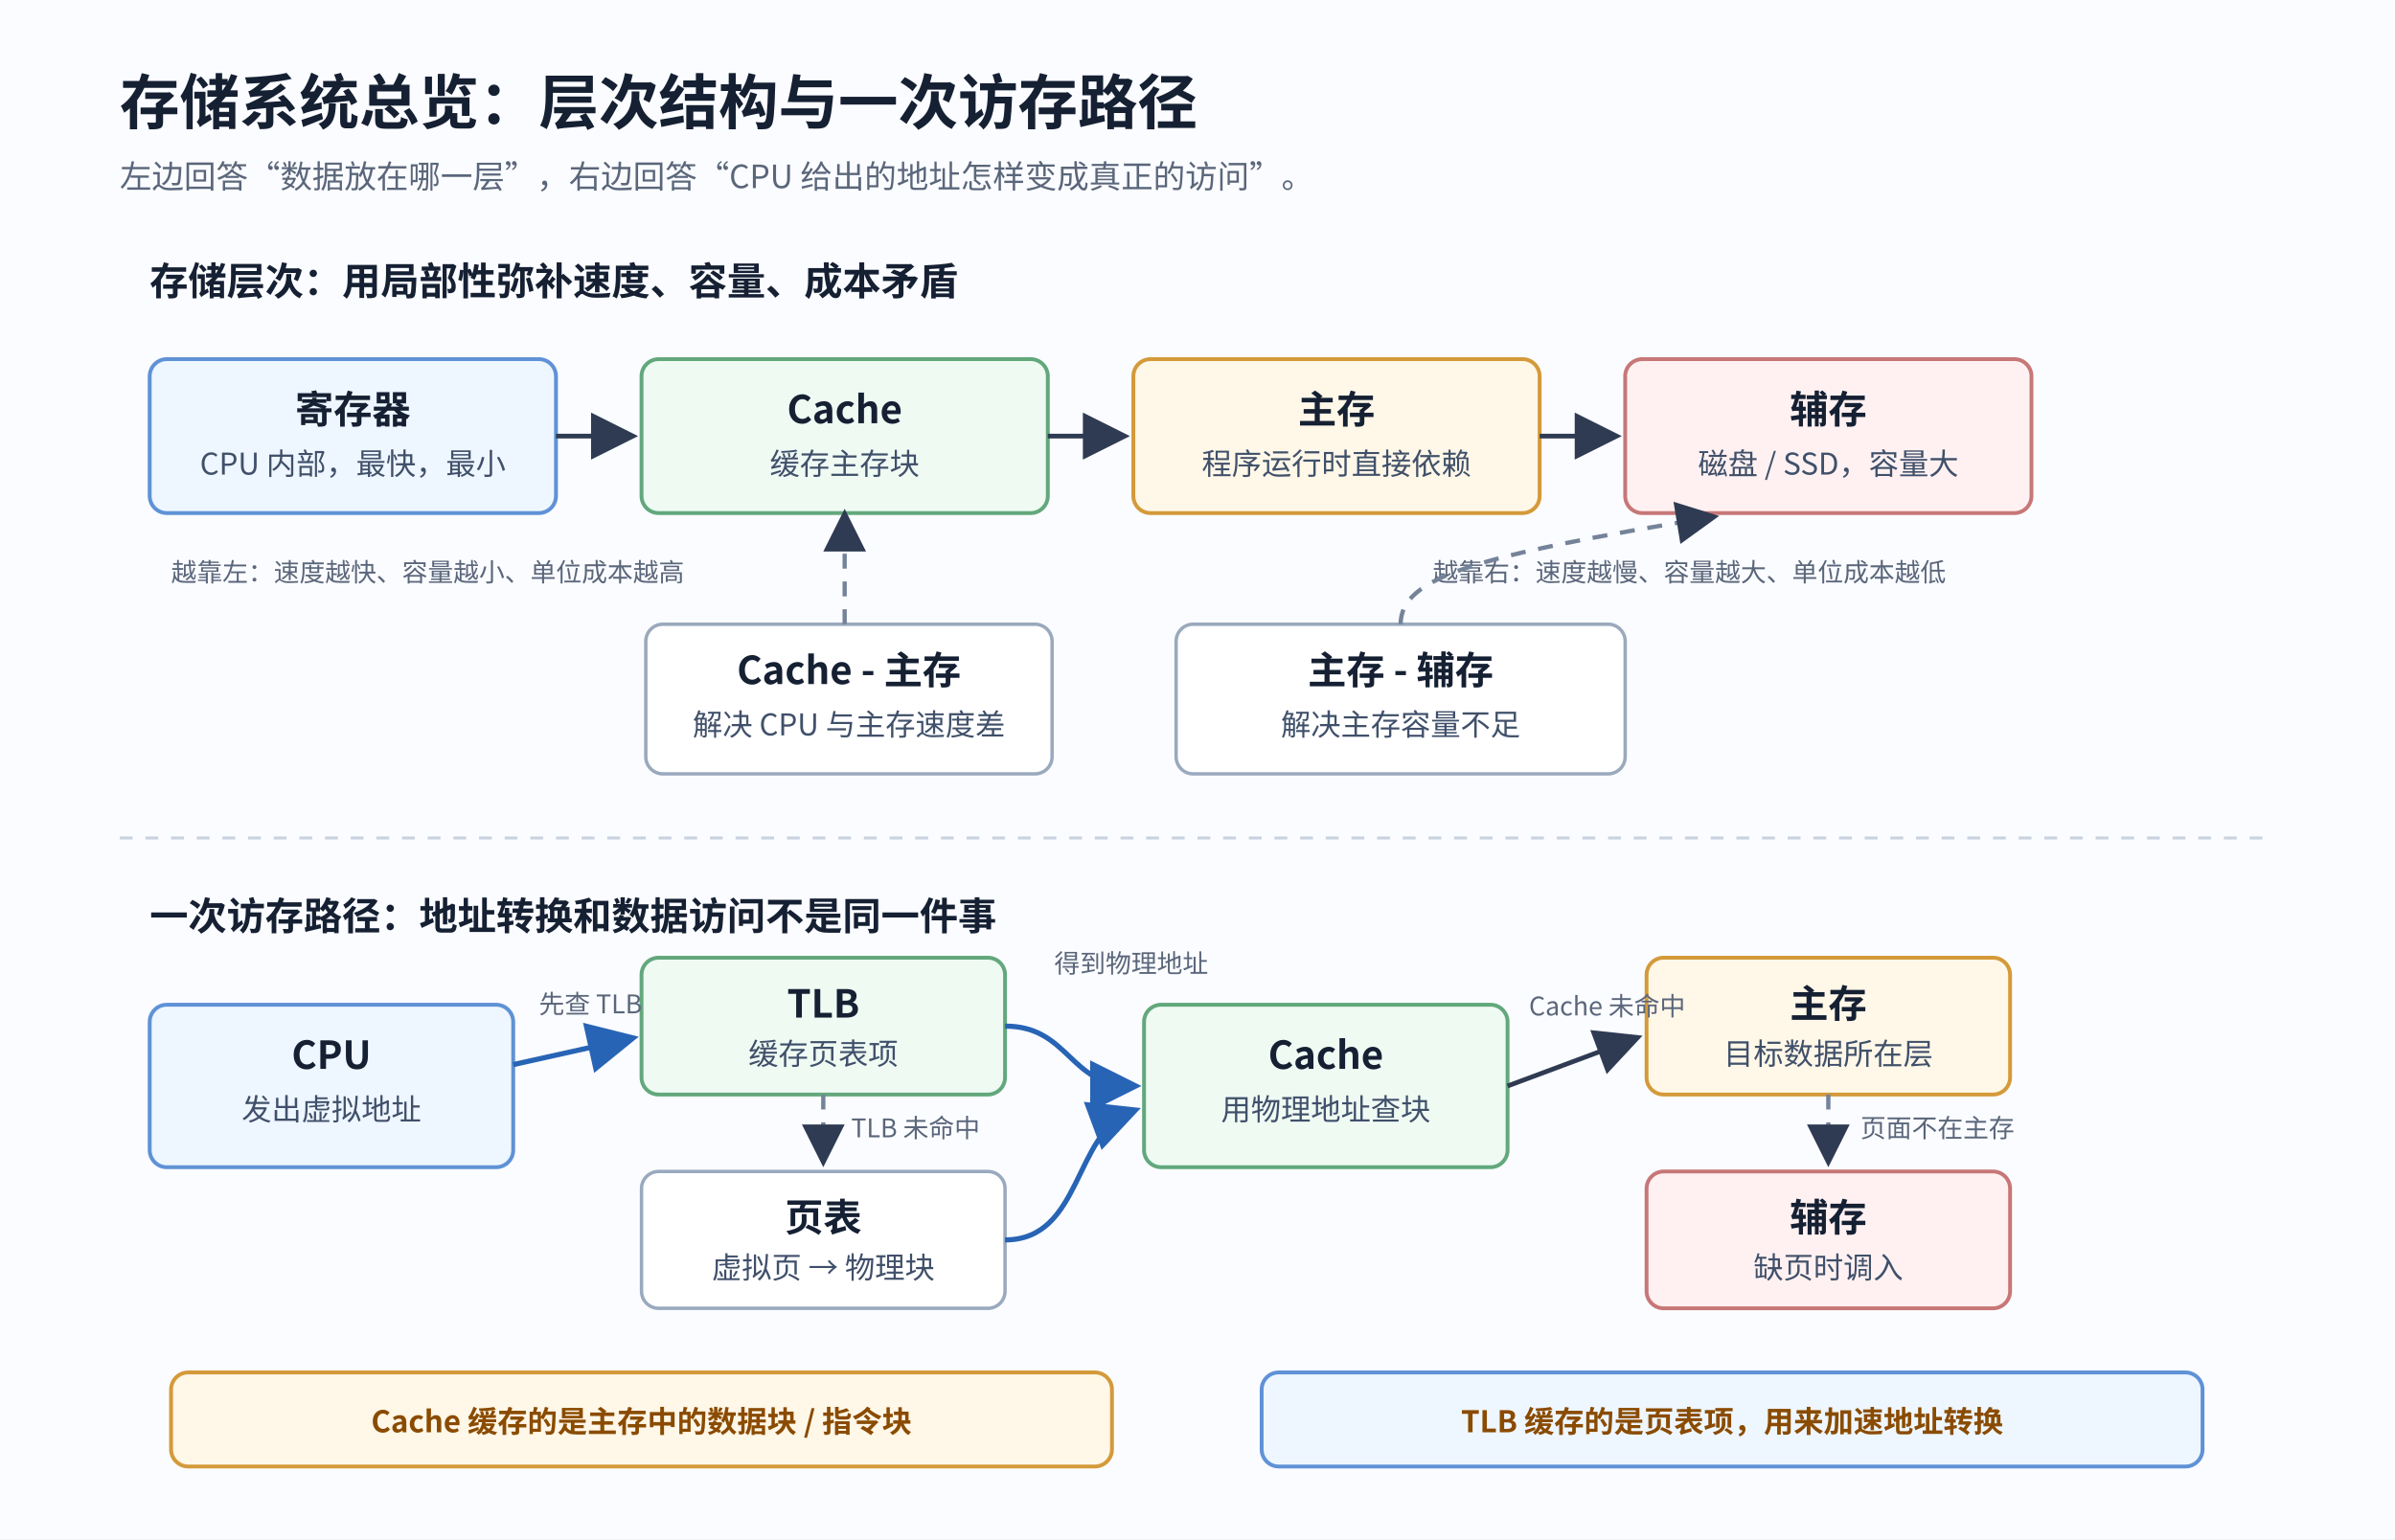
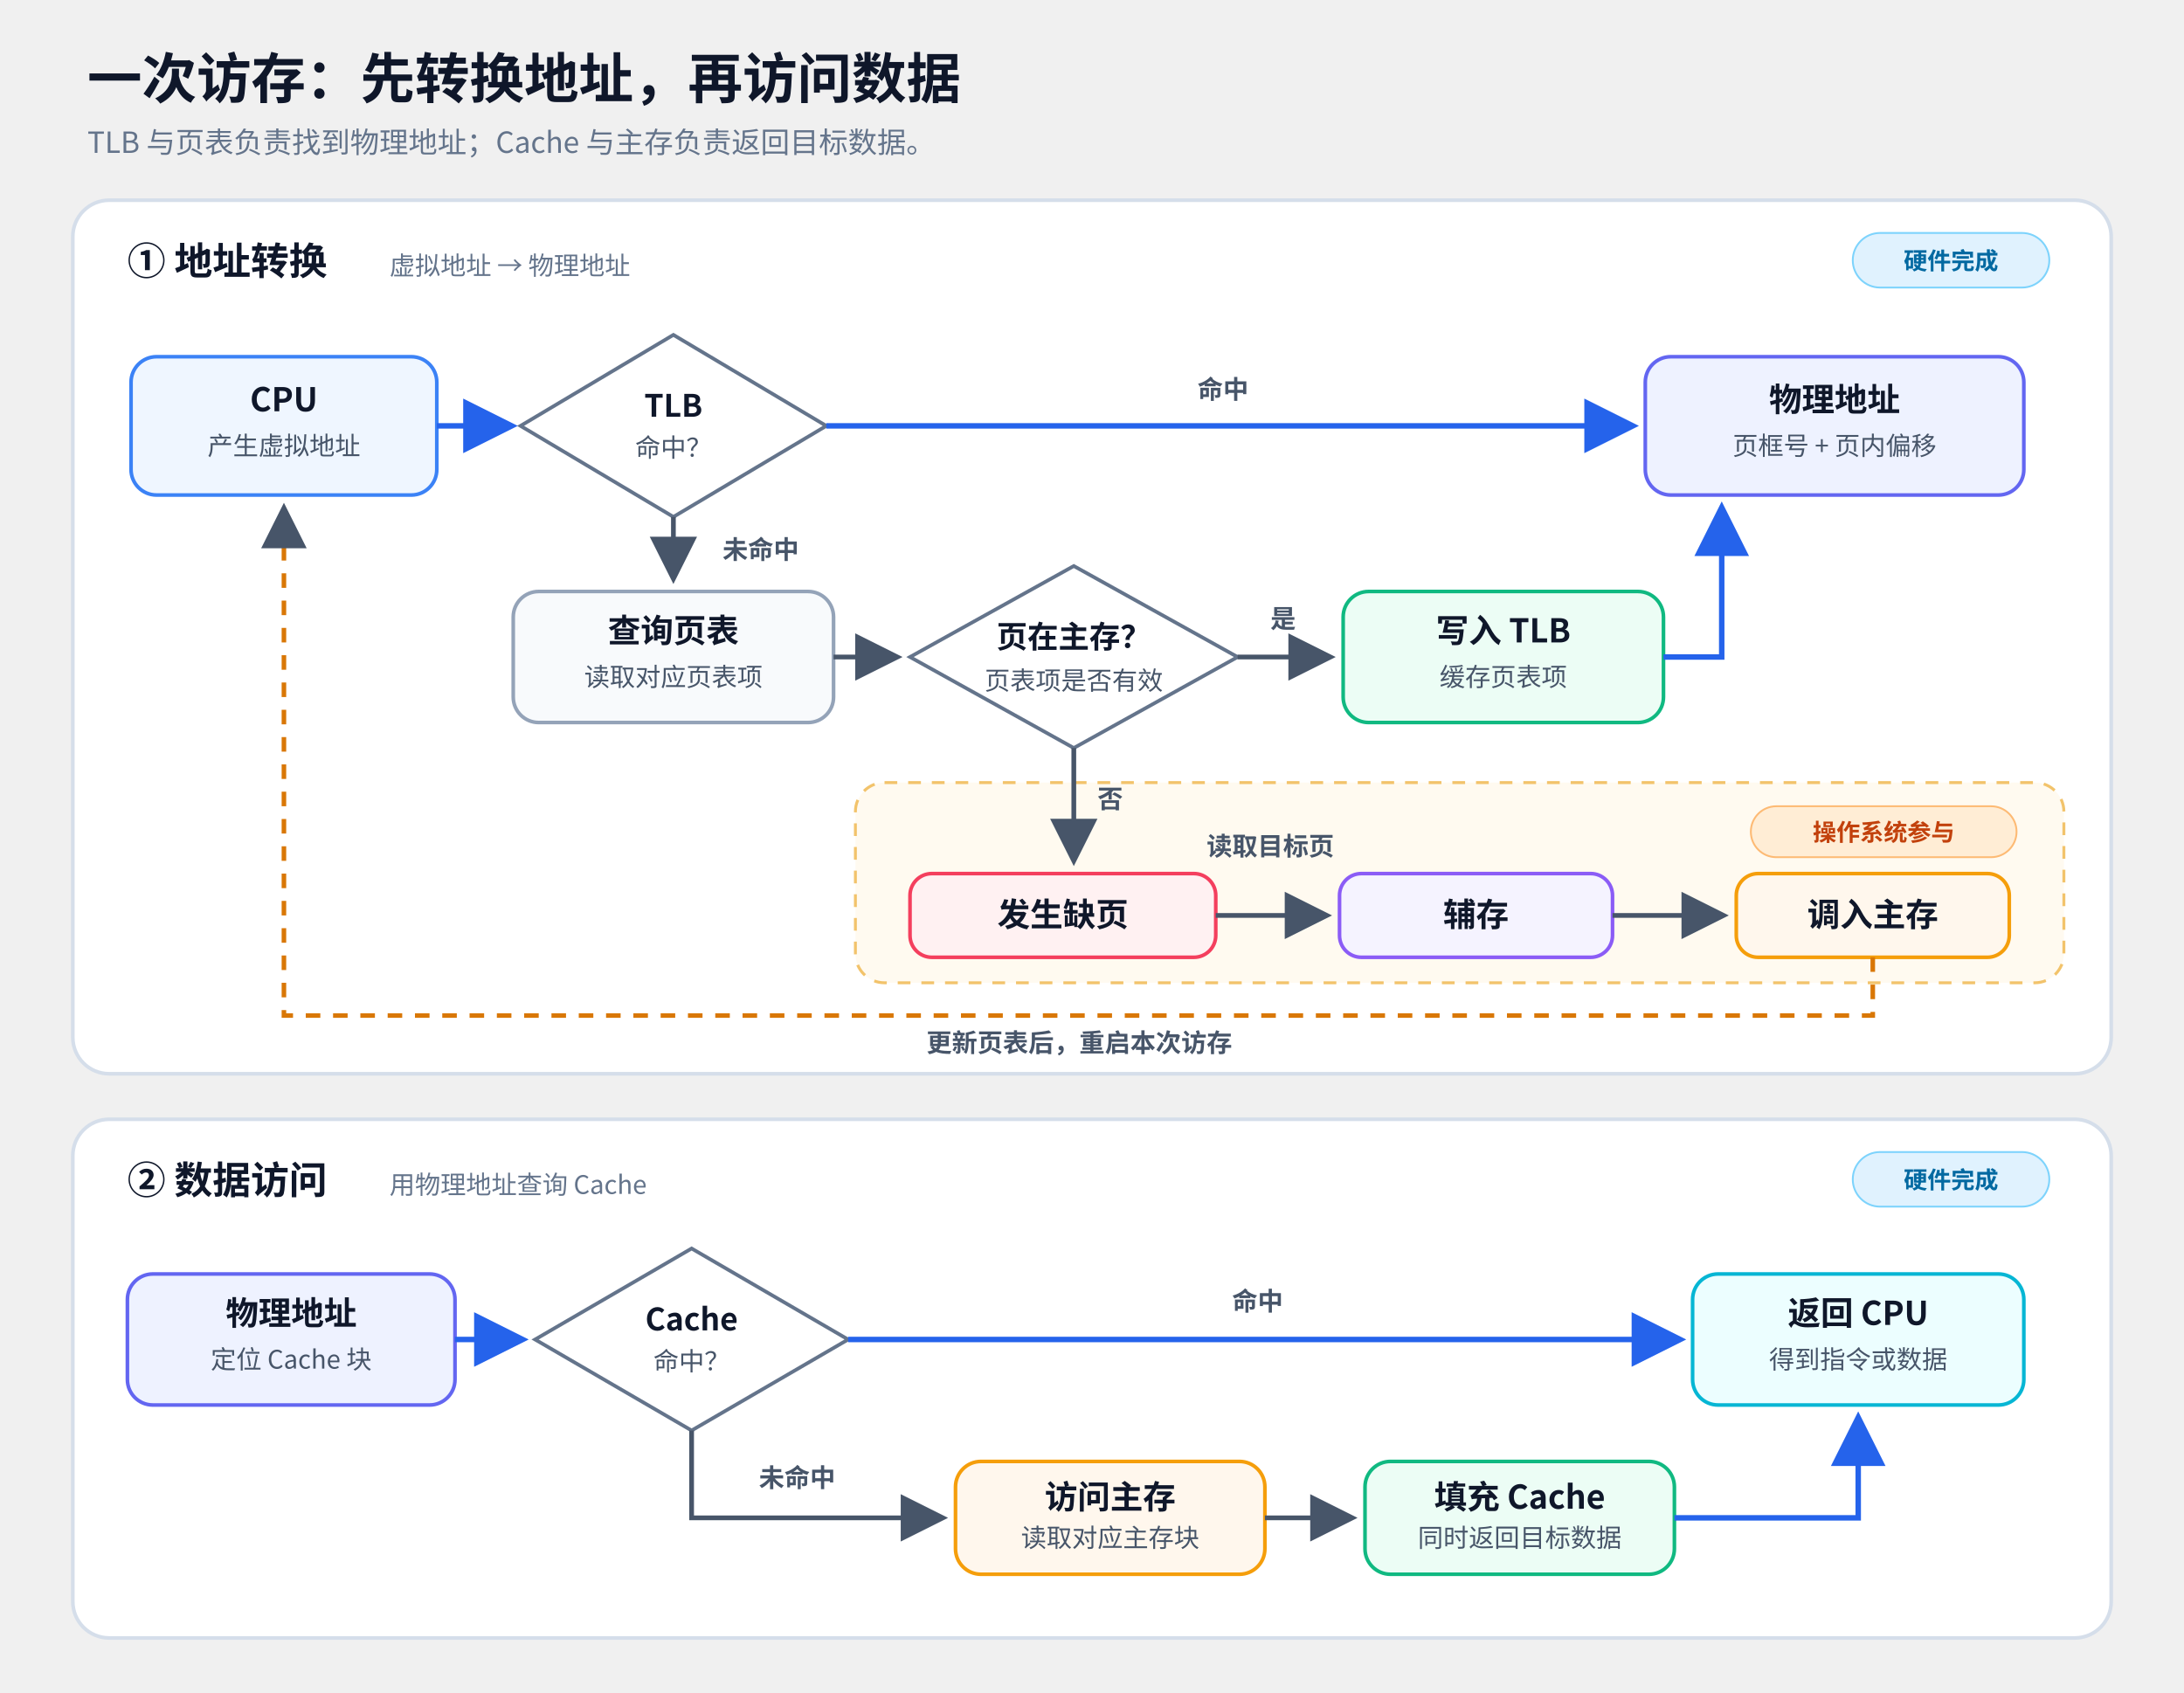
- <svg xmlns="http://www.w3.org/2000/svg" width="1120" height="720" viewBox="0 0 1120 720" role="img" aria-labelledby="title desc">
+ <svg xmlns="http://www.w3.org/2000/svg" width="1200" height="930" viewBox="0 0 1200 930" role="img" aria-labelledby="title desc">
  <defs>
-     <marker id="arrow" markerWidth="10" markerHeight="10" refX="8" refY="5" orient="auto" markerUnits="strokeWidth">
-       <path d="M 0 0 L 10 5 L 0 10 z" fill="#2f3b52" />
+     <marker id="arrow" markerWidth="10" markerHeight="10" refX="8.5" refY="5" orient="auto" markerUnits="strokeWidth">
+       <path d="M0 0 L10 5 L0 10 Z" fill="#475569" />
    </marker>
-     <marker id="arrowBlue" markerWidth="10" markerHeight="10" refX="8" refY="5" orient="auto" markerUnits="strokeWidth">
-       <path d="M 0 0 L 10 5 L 0 10 z" fill="#2764b5" />
+     <marker id="arrowBlue" markerWidth="10" markerHeight="10" refX="8.5" refY="5" orient="auto" markerUnits="strokeWidth">
+       <path d="M0 0 L10 5 L0 10 Z" fill="#2563eb" />
    </marker>
-     <style>/* paired-theme-canvas */
- svg{background:#f8fafc}
- @media(prefers-color-scheme:dark){svg{background:#0b1020}}
- 
-       .bg { fill: #fbfcff; }
-       .title { font: 700 28px "Microsoft YaHei", "Noto Sans CJK SC", Arial, sans-serif; fill: #152033; }
-       .subtitle { font: 400 15px "Microsoft YaHei", "Noto Sans CJK SC", Arial, sans-serif; fill: #5a667a; }
-       .section { font: 700 18px "Microsoft YaHei", "Noto Sans CJK SC", Arial, sans-serif; fill: #152033; }
-       .label { font: 700 18px "Microsoft YaHei", "Noto Sans CJK SC", Arial, sans-serif; fill: #152033; }
-       .small { font: 400 14px "Microsoft YaHei", "Noto Sans CJK SC", Arial, sans-serif; fill: #40506a; }
-       .tiny { font: 400 12px "Microsoft YaHei", "Noto Sans CJK SC", Arial, sans-serif; fill: #5a667a; }
-       .note { font: 700 14px "Microsoft YaHei", "Noto Sans CJK SC", Arial, sans-serif; fill: #8a4b00; }
-       .box { fill: #ffffff; stroke: #9aa9bd; stroke-width: 1.6; rx: 8; }
-       .boxBlue { fill: #eef6ff; stroke: #5f92d6; stroke-width: 1.8; rx: 8; }
-       .boxGreen { fill: #effaf3; stroke: #62a87c; stroke-width: 1.8; rx: 8; }
-       .boxAmber { fill: #fff7e8; stroke: #d49a3a; stroke-width: 1.8; rx: 8; }
-       .boxRed { fill: #fff1f1; stroke: #c77777; stroke-width: 1.8; rx: 8; }
-       .line { stroke: #2f3b52; stroke-width: 2.2; fill: none; marker-end: url(#arrow); }
-       .blueLine { stroke: #2764b5; stroke-width: 2.4; fill: none; marker-end: url(#arrowBlue); }
-       .dash { stroke: #758399; stroke-width: 2; fill: none; stroke-dasharray: 7 6; marker-end: url(#arrow); }
-       .boundary { stroke: #c9d2df; stroke-width: 1.4; stroke-dasharray: 6 6; }
-       #arrow path { fill: #2f3b52; }
-       #arrowBlue path { fill: #2764b5; }
-       @media (prefers-color-scheme: dark) {
-         .bg { fill: #111827; }
-         .title, .section, .label { fill: #f3f4f6; }
-         .subtitle, .small, .tiny { fill: #cbd5e1; }
-         .note { fill: #fbbf24; }
-         .box { fill: #1f2937; stroke: #64748b; }
-         .boxBlue { fill: #172554; stroke: #60a5fa; }
-         .boxGreen { fill: #143525; stroke: #4ade80; }
-         .boxAmber { fill: #3b2a12; stroke: #f59e0b; }
-         .boxRed { fill: #3b1d1d; stroke: #f87171; }
-         .line { stroke: #d1d5db; }
-         .blueLine { stroke: #60a5fa; }
-         .dash { stroke: #94a3b8; }
-         .boundary { stroke: #475569; }
-         #arrow path { fill: #d1d5db; }
-         #arrowBlue path { fill: #60a5fa; }
+     <style>
+       svg{background:#f8fafc}
+       .panel{fill:#ffffff;stroke:#d5deea;stroke-width:2}
+       .osBand{fill:#fffaf0;stroke:#f2c36b;stroke-width:1.6;stroke-dasharray:7 6}
+       .title{font:700 30px "Microsoft YaHei","Noto Sans CJK SC",sans-serif;fill:#0f172a}
+       .subtitle{font:500 16px "Microsoft YaHei","Noto Sans CJK SC",sans-serif;fill:#64748b}
+       .phase{font:700 21px "Microsoft YaHei","Noto Sans CJK SC",sans-serif;fill:#0f172a}
+       .phaseHint{font:500 14px "Microsoft YaHei","Noto Sans CJK SC",sans-serif;fill:#64748b}
+       .head{font:700 18px "Microsoft YaHei","Noto Sans CJK SC",sans-serif;fill:#0f172a;text-anchor:middle}
+       .body{font:500 14px "Microsoft YaHei","Noto Sans CJK SC",sans-serif;fill:#475569;text-anchor:middle}
+       .decision{font:700 17px "Microsoft YaHei","Noto Sans CJK SC",sans-serif;fill:#0f172a;text-anchor:middle}
+       .edgeLabel{font:700 14px "Microsoft YaHei","Noto Sans CJK SC",sans-serif;fill:#475569;text-anchor:middle}
+       .badgeText{font:700 13px "Microsoft YaHei","Noto Sans CJK SC",sans-serif;text-anchor:middle}
+       .node{stroke-width:2}
+       .cpu{fill:#eff6ff;stroke:#3b82f6}
+       .tlb{fill:#ecfdf5;stroke:#10b981}
+       .table{fill:#f8fafc;stroke:#94a3b8}
+       .address{fill:#eef2ff;stroke:#6366f1}
+       .memory{fill:#fff7ed;stroke:#f59e0b}
+       .storage{fill:#f5f3ff;stroke:#8b5cf6}
+       .fault{fill:#fff1f2;stroke:#f43f5e}
+       .result{fill:#ecfeff;stroke:#06b6d4}
+       .decisionShape{fill:#ffffff;stroke:#64748b;stroke-width:2}
+       .flow{fill:none;stroke:#475569;stroke-width:2.6;marker-end:url(#arrow)}
+       .primaryFlow{fill:none;stroke:#2563eb;stroke-width:3;marker-end:url(#arrowBlue)}
+       .retry{fill:none;stroke:#d97706;stroke-width:2.5;stroke-dasharray:8 7;marker-end:url(#arrow)}
+       .hardwareBadge{fill:#e0f2fe;stroke:#7dd3fc}
+       .osBadge{fill:#ffedd5;stroke:#fdba74}
+       .hardwareText{fill:#0369a1}
+       .osText{fill:#c2410c}
+       @media(prefers-color-scheme:dark){
+         svg{background:#0b1020}
+         .panel{fill:#111827;stroke:#334155}
+         .osBand{fill:#2a2115;stroke:#a16207}
+         .title,.phase,.head,.decision{fill:#f8fafc}
+         .subtitle,.phaseHint,.body,.edgeLabel{fill:#cbd5e1}
+         .cpu{fill:#172554;stroke:#60a5fa}
+         .tlb{fill:#12372a;stroke:#34d399}
+         .table{fill:#1f2937;stroke:#64748b}
+         .address{fill:#252556;stroke:#818cf8}
+         .memory{fill:#3b2a12;stroke:#fbbf24}
+         .storage{fill:#2e1f4f;stroke:#a78bfa}
+         .fault{fill:#3b1d27;stroke:#fb7185}
+         .result{fill:#14343a;stroke:#22d3ee}
+         .decisionShape{fill:#1f2937;stroke:#94a3b8}
+         .flow{stroke:#cbd5e1}
+         .primaryFlow{stroke:#60a5fa}
+         .retry{stroke:#fbbf24}
+         #arrow path{fill:#cbd5e1}
+         #arrowBlue path{fill:#60a5fa}
+         .hardwareBadge{fill:#17324d;stroke:#38bdf8}
+         .osBadge{fill:#432813;stroke:#fb923c}
+         .hardwareText{fill:#7dd3fc}
+         .osText{fill:#fdba74}
      }
    </style>
  </defs>
-   <rect class="bg" x="0" y="0" width="1120" height="720" />
-   <text class="title" x="56" y="58">存储系统总览：层次结构与一次访存路径</text>
-   <text class="subtitle" x="56" y="88">左边回答“数据放在哪一层”，右边回答“CPU 给出的地址怎样变成真正的访问”。</text>
-   <text class="section" x="70" y="138">存储层次：用局部性弥补速度、容量、成本矛盾</text>
-   <rect class="boxBlue" x="70" y="168" width="190" height="72" />
-   <text class="label" x="165" y="198" text-anchor="middle">寄存器</text>
-   <text class="small" x="165" y="222" text-anchor="middle">CPU 内部，最快，最小</text>
-   <rect class="boxGreen" x="300" y="168" width="190" height="72" />
-   <text class="label" x="395" y="198" text-anchor="middle">Cache</text>
-   <text class="small" x="395" y="222" text-anchor="middle">缓存主存块</text>
-   <rect class="boxAmber" x="530" y="168" width="190" height="72" />
-   <text class="label" x="625" y="198" text-anchor="middle">主存</text>
-   <text class="small" x="625" y="222" text-anchor="middle">程序运行时直接依赖</text>
-   <rect class="boxRed" x="760" y="168" width="190" height="72" />
-   <text class="label" x="855" y="198" text-anchor="middle">辅存</text>
-   <text class="small" x="855" y="222" text-anchor="middle">磁盘 / SSD，容量大</text>
-   <path class="line" d="M260 204 L294 204" />
-   <path class="line" d="M490 204 L524 204" />
-   <path class="line" d="M720 204 L754 204" />
-   <text class="tiny" x="80" y="272">越靠左：速度越快、容量越小、单位成本越高</text>
-   <text class="tiny" x="670" y="272">越靠右：速度越慢、容量越大、单位成本越低</text>
-   <rect class="box" x="302" y="292" width="190" height="70" />
-   <text class="label" x="397" y="320" text-anchor="middle">Cache - 主存</text>
-   <text class="small" x="397" y="344" text-anchor="middle">解决 CPU 与主存速度差</text>
-   <rect class="box" x="550" y="292" width="210" height="70" />
-   <text class="label" x="655" y="320" text-anchor="middle">主存 - 辅存</text>
-   <text class="small" x="655" y="344" text-anchor="middle">解决主存容量不足</text>
-   <path class="dash" d="M395 292 C395 270 395 260 395 242" />
-   <path class="dash" d="M655 292 C655 270 690 260 800 242" />
-   <line class="boundary" x1="56" y1="392" x2="1064" y2="392" />
-   <text class="section" x="70" y="435">一次访存路径：地址转换和数据访问不是同一件事</text>
-   <rect class="boxBlue" x="70" y="470" width="170" height="76" />
-   <text class="label" x="155" y="500" text-anchor="middle">CPU</text>
-   <text class="small" x="155" y="524" text-anchor="middle">发出虚拟地址</text>
-   <rect class="boxGreen" x="300" y="448" width="170" height="64" />
-   <text class="label" x="385" y="476" text-anchor="middle">TLB</text>
-   <text class="small" x="385" y="498" text-anchor="middle">缓存页表项</text>
-   <rect class="box" x="300" y="548" width="170" height="64" />
-   <text class="label" x="385" y="576" text-anchor="middle">页表</text>
-   <text class="small" x="385" y="598" text-anchor="middle">虚拟页 → 物理块</text>
-   <rect class="boxGreen" x="535" y="470" width="170" height="76" />
-   <text class="label" x="620" y="500" text-anchor="middle">Cache</text>
-   <text class="small" x="620" y="524" text-anchor="middle">用物理地址查块</text>
-   <rect class="boxAmber" x="770" y="448" width="170" height="64" />
-   <text class="label" x="855" y="476" text-anchor="middle">主存</text>
-   <text class="small" x="855" y="498" text-anchor="middle">目标数据所在层</text>
-   <rect class="boxRed" x="770" y="548" width="170" height="64" />
-   <text class="label" x="855" y="576" text-anchor="middle">辅存</text>
-   <text class="small" x="855" y="598" text-anchor="middle">缺页时调入</text>
-   <path class="blueLine" d="M240 498 L294 486" />
-   <text class="tiny" x="252" y="474">先查 TLB</text>
-   <path class="dash" d="M385 512 L385 542" />
-   <text class="tiny" x="398" y="532">TLB 未命中</text>
-   <path class="blueLine" d="M470 480 C500 480 500 508 529 508" />
-   <path class="blueLine" d="M470 580 C506 580 502 530 529 520" />
-   <text class="tiny" x="493" y="455">得到物理地址</text>
-   <path class="line" d="M705 508 L764 486" />
-   <text class="tiny" x="715" y="475">Cache 未命中</text>
-   <path class="dash" d="M855 512 L855 542" />
-   <text class="tiny" x="870" y="532">页面不在主存</text>
-   <rect class="boxAmber" x="80" y="642" width="440" height="44" />
-   <text class="note" x="300" y="670" text-anchor="middle">Cache 缓存的是主存中的数据块 / 指令块</text>
-   <rect class="boxBlue" x="590" y="642" width="440" height="44" />
-   <text class="note" x="810" y="670" text-anchor="middle">TLB 缓存的是页表项，用来加速地址转换</text>
+   <text class="title" x="48" y="54">一次访存：先转换地址，再访问数据</text>
+   <text class="subtitle" x="48" y="84">TLB 与页表负责找到物理地址；Cache 与主存负责返回目标数据。</text>
+   <rect class="panel" x="40" y="110" width="1120" height="480" rx="20" />
+   <text class="phase" x="70" y="151">① 地址转换</text>
+   <text class="phaseHint" x="214" y="151">虚拟地址 → 物理地址</text>
+   <rect class="hardwareBadge" x="1018" y="128" width="108" height="30" rx="15" />
+   <text class="badgeText hardwareText" x="1072" y="148">硬件完成</text>
+   <rect class="node cpu" x="72" y="196" width="168" height="76" rx="14" />
+   <text class="head" x="156" y="226">CPU</text>
+   <text class="body" x="156" y="250">产生虚拟地址</text>
+   <polygon class="decisionShape" points="370,184 454,234 370,284 286,234" />
+   <text class="decision" x="370" y="229">TLB</text>
+   <text class="body" x="370" y="251">命中？</text>
+   <rect class="node address" x="904" y="196" width="208" height="76" rx="14" />
+   <text class="head" x="1008" y="226">物理地址</text>
+   <text class="body" x="1008" y="250">页框号 + 页内偏移</text>
+   <rect class="node table" x="282" y="325" width="176" height="72" rx="14" />
+   <text class="head" x="370" y="353">查询页表</text>
+   <text class="body" x="370" y="377">读取对应页表项</text>
+   <polygon class="decisionShape" points="590,311 680,361 590,411 500,361" />
+   <text class="decision" x="590" y="356">页在主存？</text>
+   <text class="body" x="590" y="379">页表项是否有效</text>
+   <rect class="node tlb" x="738" y="325" width="176" height="72" rx="14" />
+   <text class="head" x="826" y="353">写入 TLB</text>
+   <text class="body" x="826" y="377">缓存页表项</text>
+   <path class="primaryFlow" d="M240 234 H280" />
+   <path class="primaryFlow" d="M454 234 H896" />
+   <text class="edgeLabel" x="672" y="219">命中</text>
+   <path class="flow" d="M370 284 V317" />
+   <text class="edgeLabel" x="418" y="307">未命中</text>
+   <path class="flow" d="M458 361 H492" />
+   <path class="flow" d="M680 361 H730" />
+   <text class="edgeLabel" x="705" y="345">是</text>
+   <path class="primaryFlow" d="M914 361 H946 V280" />
+   <rect class="osBand" x="470" y="430" width="664" height="110" rx="16" />
+   <rect class="osBadge" x="962" y="443" width="146" height="28" rx="14" />
+   <text class="badgeText osText" x="1035" y="462">操作系统参与</text>
+   <rect class="node fault" x="500" y="480" width="168" height="46" rx="12" />
+   <text class="head" x="584" y="509">发生缺页</text>
+   <rect class="node storage" x="736" y="480" width="150" height="46" rx="12" />
+   <text class="head" x="811" y="509">辅存</text>
+   <rect class="node memory" x="954" y="480" width="150" height="46" rx="12" />
+   <text class="head" x="1029" y="509">调入主存</text>
+   <path class="flow" d="M590 411 V472" />
+   <text class="edgeLabel" x="610" y="444">否</text>
+   <path class="flow" d="M668 503 H728" />
+   <text class="edgeLabel" x="698" y="470">读取目标页</text>
+   <path class="flow" d="M886 503 H946" />
+   <path class="retry" d="M1029 526 V558 H156 V280" />
+   <text class="edgeLabel" x="593" y="578">更新页表后，重启本次访存</text>
+   <rect class="panel" x="40" y="615" width="1120" height="285" rx="20" />
+   <text class="phase" x="70" y="656">② 数据访问</text>
+   <text class="phaseHint" x="214" y="656">用物理地址查询 Cache</text>
+   <rect class="hardwareBadge" x="1018" y="633" width="108" height="30" rx="15" />
+   <text class="badgeText hardwareText" x="1072" y="653">硬件完成</text>
+   <rect class="node address" x="70" y="700" width="180" height="72" rx="14" />
+   <text class="head" x="160" y="728">物理地址</text>
+   <text class="body" x="160" y="752">定位 Cache 块</text>
+   <polygon class="decisionShape" points="380,686 466,736 380,786 294,736" />
+   <text class="decision" x="380" y="731">Cache</text>
+   <text class="body" x="380" y="753">命中？</text>
+   <rect class="node memory" x="525" y="803" width="170" height="62" rx="14" />
+   <text class="head" x="610" y="829">访问主存</text>
+   <text class="body" x="610" y="850">读取对应主存块</text>
+   <rect class="node tlb" x="750" y="803" width="170" height="62" rx="14" />
+   <text class="head" x="835" y="829">填充 Cache</text>
+   <text class="body" x="835" y="850">同时返回目标数据</text>
+   <rect class="node result" x="930" y="700" width="182" height="72" rx="14" />
+   <text class="head" x="1021" y="728">返回 CPU</text>
+   <text class="body" x="1021" y="752">得到指令或数据</text>
+   <path class="primaryFlow" d="M250 736 H286" />
+   <path class="primaryFlow" d="M466 736 H922" />
+   <text class="edgeLabel" x="691" y="720">命中</text>
+   <path class="flow" d="M380 786 V834 H517" />
+   <text class="edgeLabel" x="438" y="817">未命中</text>
+   <path class="flow" d="M695 834 H742" />
+   <path class="primaryFlow" d="M920 834 H1021 V780" />
</svg>
